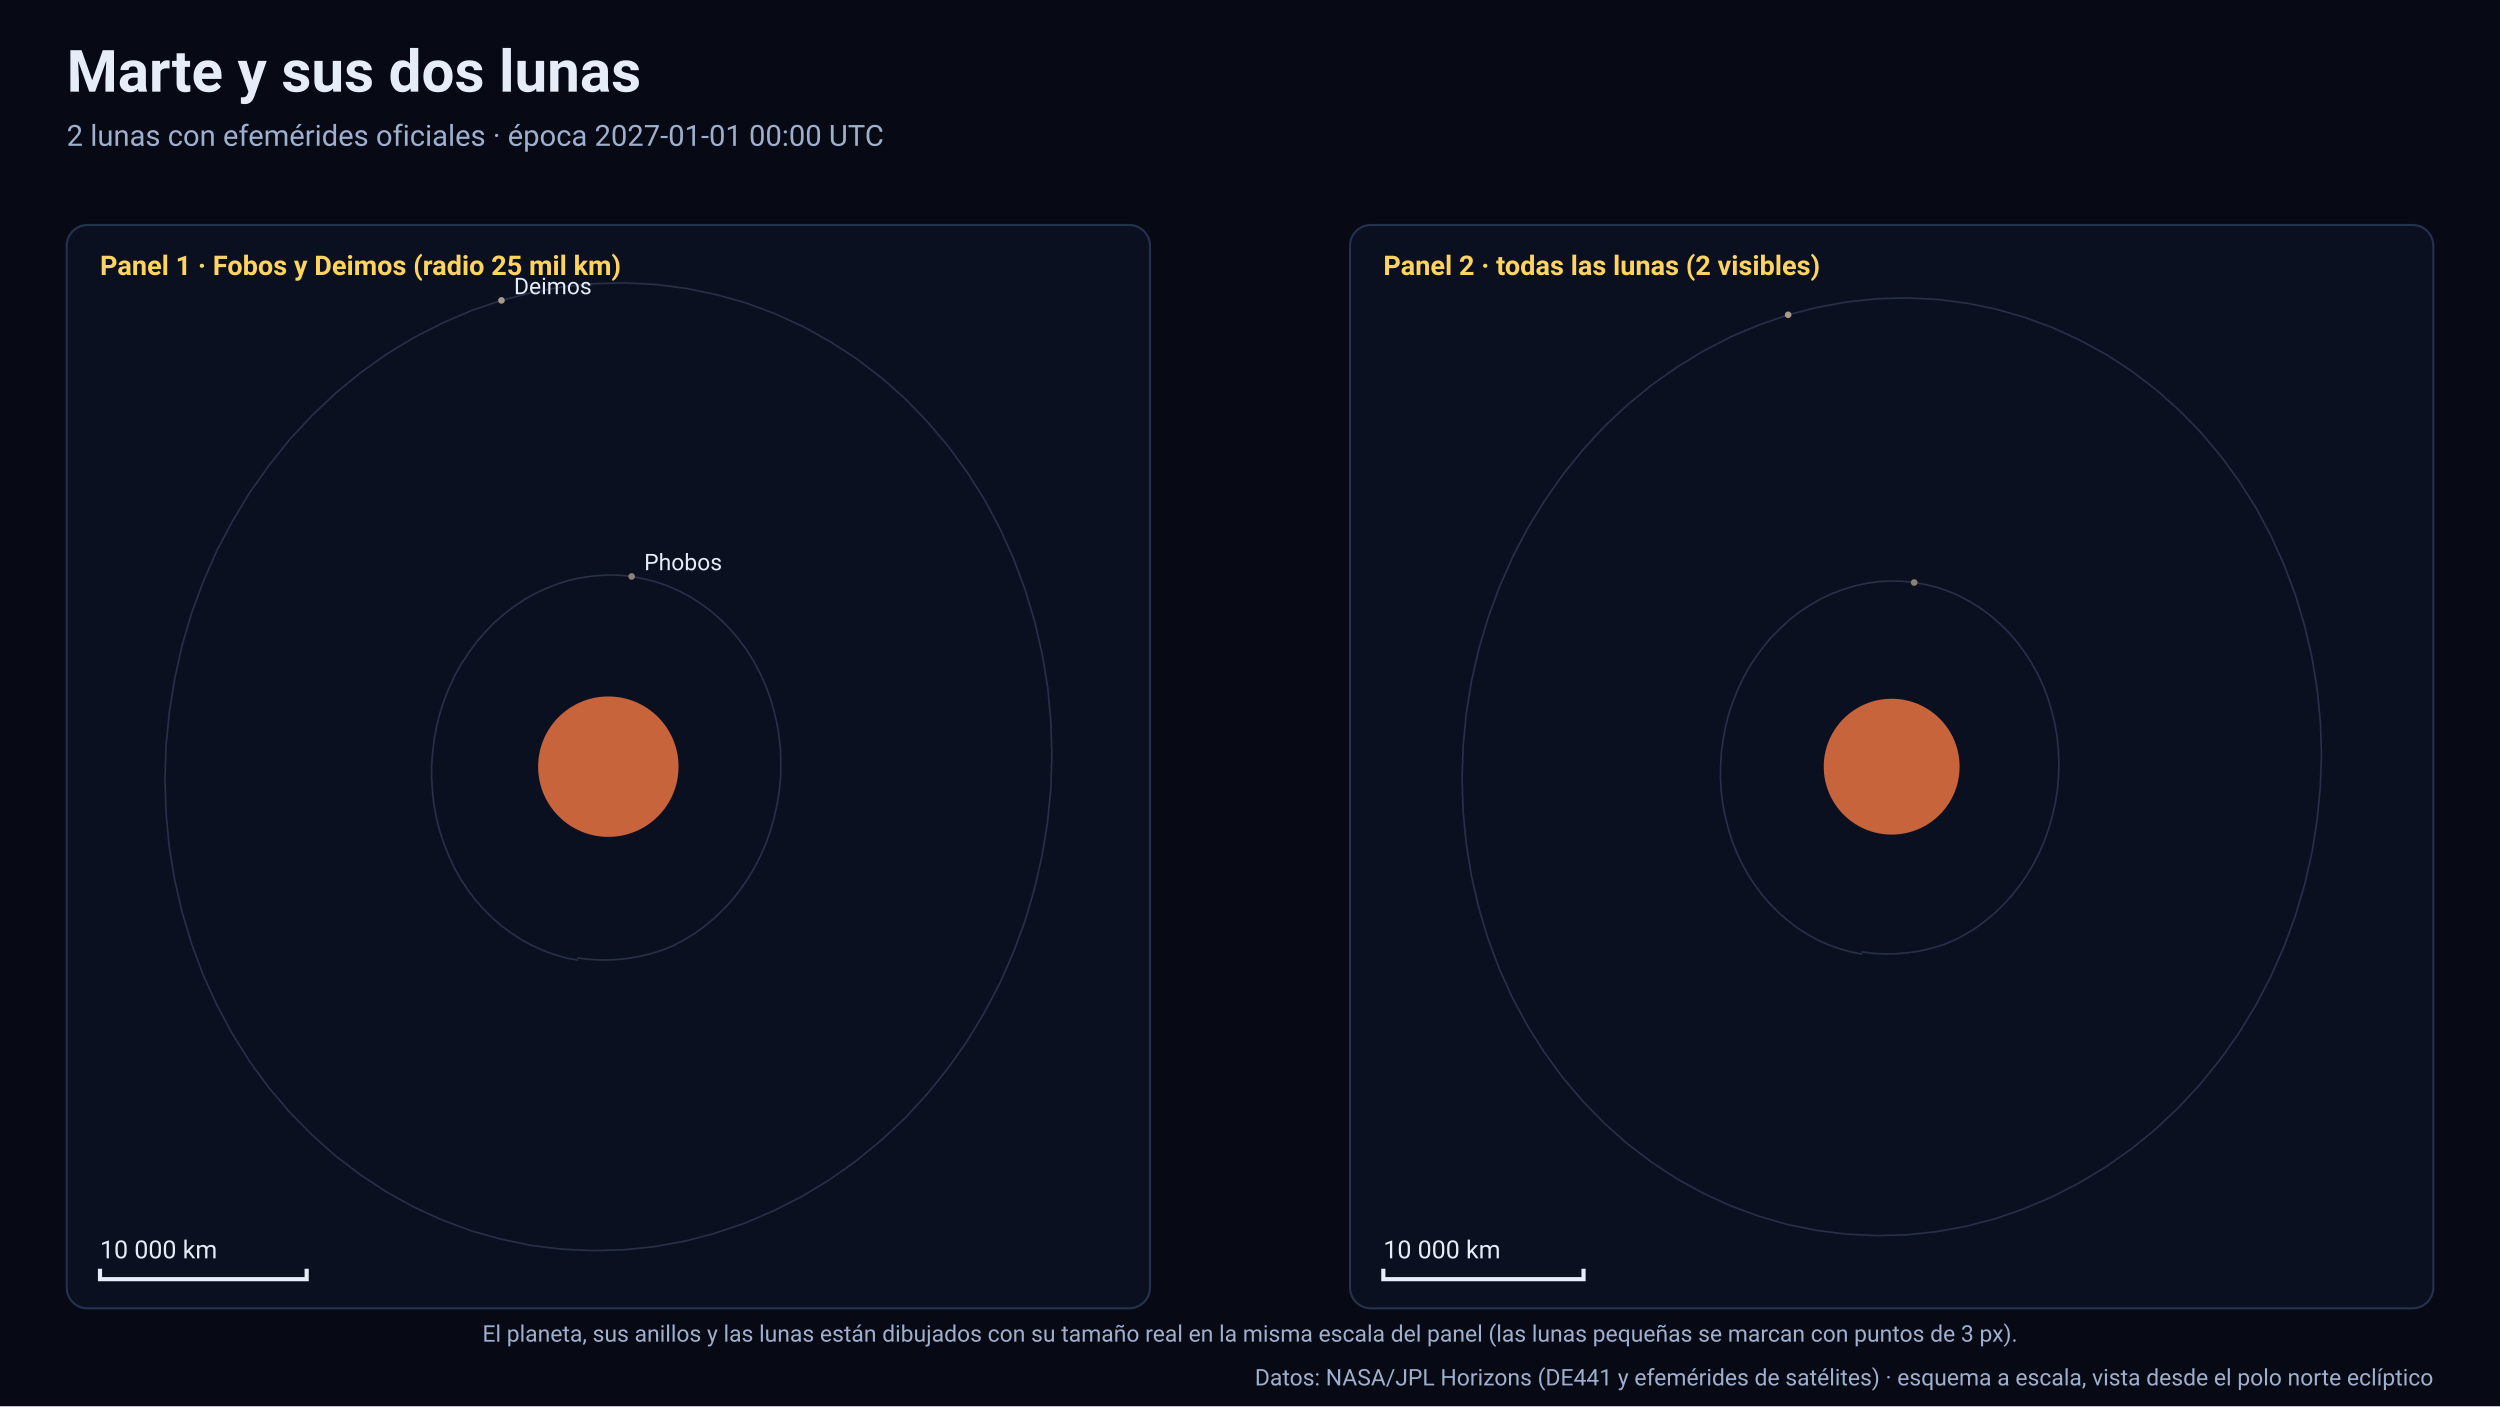
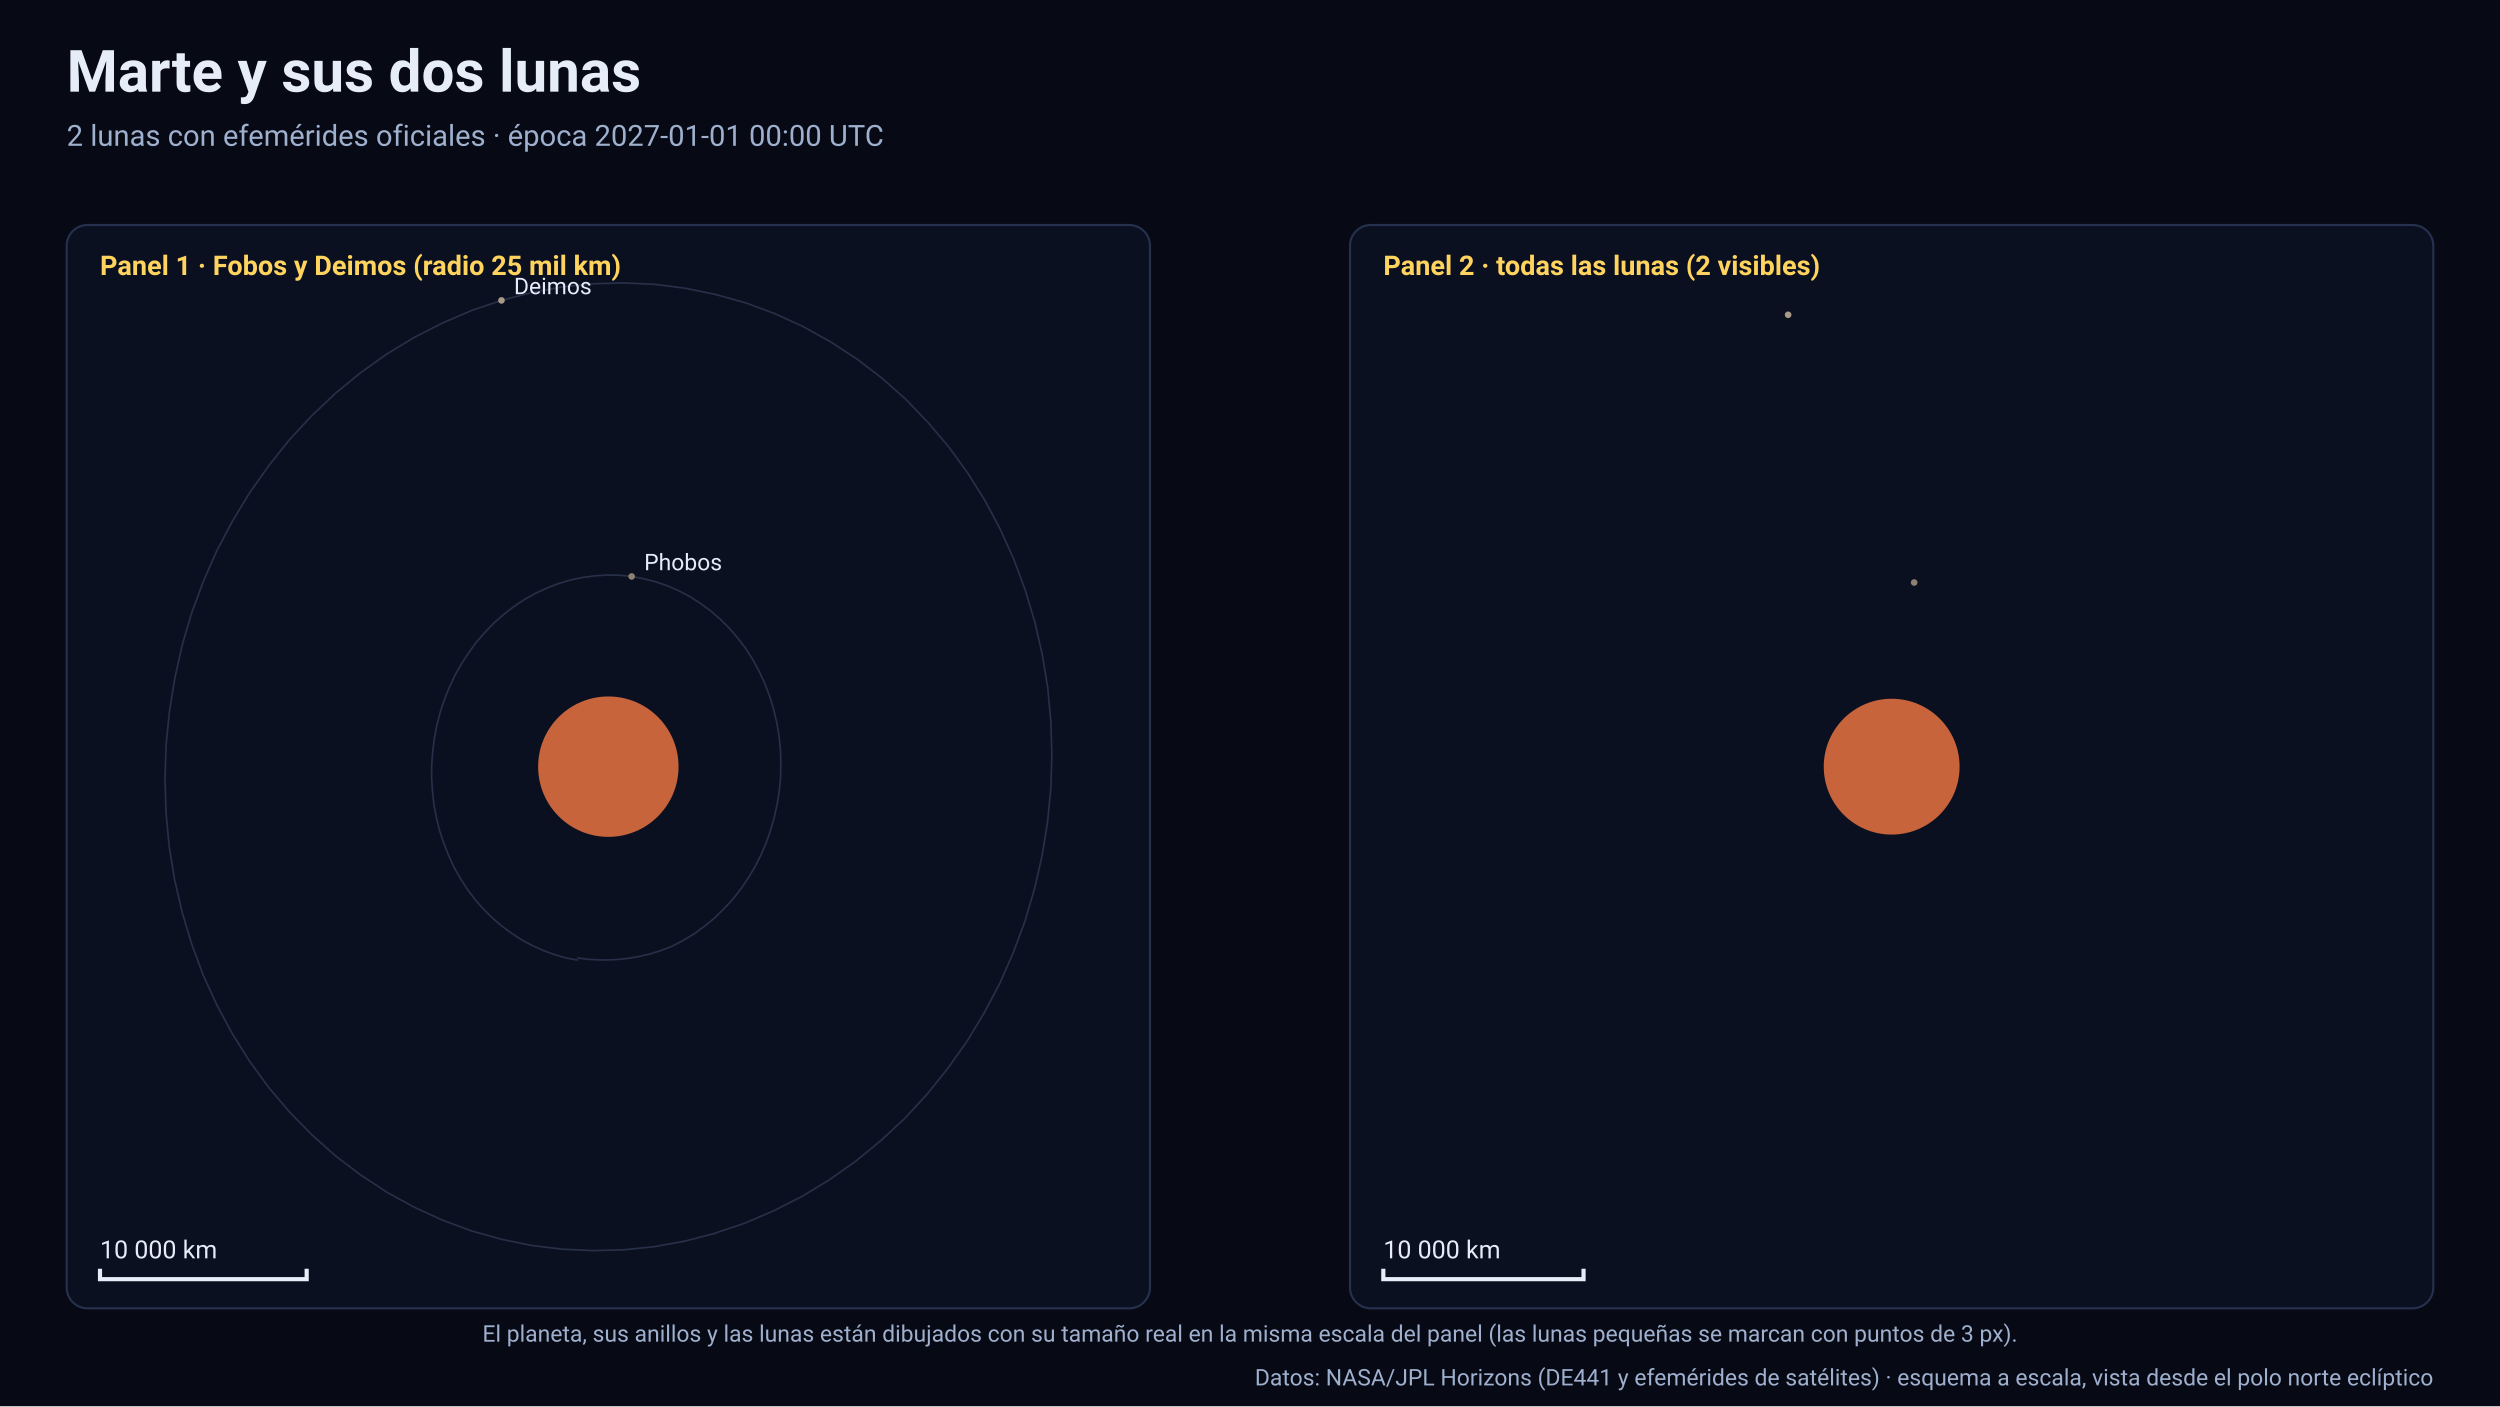
<svg xmlns="http://www.w3.org/2000/svg" viewBox="0 0 1200 675" width="1200" height="675" role="img" aria-labelledby="t d" font-family="system-ui, Segoe UI, Roboto, sans-serif">
  <rect width="1200" height="675" fill="#070a14" />
  <text x="32.0" y="44.0" font-size="28" fill="#e6ecf8" text-anchor="start" font-weight="600">Marte y sus dos lunas</text>
  <text x="32.0" y="70.0" font-size="14" fill="#9fb0cf" text-anchor="start" font-weight="normal">2 lunas con efemérides oficiales · época 2027-01-01 00:00 UTC</text>
  <text x="1168.0" y="665.0" font-size="11" fill="#9fb0cf" text-anchor="end" font-weight="normal">Datos: NASA/JPL Horizons (DE441 y efemérides de satélites) · esquema a escala, vista desde el polo norte eclíptico</text>
  <rect x="32.0" y="108.0" width="520" height="520" rx="10" fill="#0b1020" stroke="#26314f" />
  <clipPath id="cp292">
    <rect x="32.0" y="108.0" width="520" height="520" rx="10" />
  </clipPath>
  <g clip-path="url(#cp292)">
    <circle cx="292.0" cy="368.0" r="33.7" fill="#c8643c" />
    <path d="M277.0 459.8L282.8 460.5L288.6 460.8L294.4 460.7L300.1 460.2L305.9 459.3L311.6 458.0L317.1 456.3L322.6 454.2L327.9 451.4L333.1 448.3L338.0 444.7L342.8 440.8L347.2 436.5L351.5 431.9L355.4 427.0L359.0 421.7L362.3 416.2L365.2 410.5L367.8 404.5L369.9 398.4L371.7 392.1L373.1 385.7L374.1 379.2L374.7 372.7L374.8 366.1L374.6 359.6L373.9 353.0L372.8 346.6L371.3 340.3L369.4 334.1L367.1 328.1L364.4 322.3L361.4 316.7L358.0 311.4L354.2 306.4L350.2 301.7L345.8 297.3L341.2 293.3L336.3 289.7L331.2 286.4L325.9 283.6L320.4 281.2L314.8 279.3L309.0 277.8L303.2 276.7L297.3 276.1L291.4 276.0L285.5 276.4L279.6 277.2L273.8 278.4L268.1 280.1L262.5 282.3L257.0 284.8L251.7 287.8L246.6 291.2L241.8 294.9L237.1 299.0L232.8 303.5L228.7 308.2L225.0 313.3L221.5 318.6L218.4 324.1L215.7 329.9L213.3 335.8L211.3 341.9L209.7 348.1L208.5 354.4L207.7 360.8L207.2 367.2L207.2 373.7L207.6 380.0L208.3 386.4L209.5 392.6L211.0 398.7L213.0 404.7L215.3 410.5L217.9 416.2L220.9 421.5L224.2 426.7L227.9 431.6L231.8 436.1L236.1 440.4L240.6 444.3L245.3 447.8L250.2 451.0L255.4 453.8L260.7 456.2L266.1 458.2L271.7 459.8L277.4 460.9" fill="none" stroke="#7d93c0" stroke-opacity="0.25" stroke-width="0.8" />
    <path d="M343.0 592.0L357.3 587.2L371.3 581.2L384.9 574.3L398.1 566.3L410.7 557.4L422.8 547.5L434.3 536.8L445.0 525.2L454.9 512.9L464.1 499.9L472.4 486.2L479.9 472.0L486.4 457.2L492.0 442.1L496.6 426.5L500.2 410.7L502.8 394.7L504.4 378.5L504.9 362.3L504.4 346.1L502.9 330.0L500.3 314.2L496.7 298.5L492.1 283.2L486.6 268.4L480.1 254.0L472.7 240.1L464.4 226.9L455.3 214.4L445.3 202.6L434.7 191.6L423.3 181.5L411.3 172.3L398.7 164.1L385.6 156.8L372.0 150.6L358.0 145.4L343.7 141.4L329.2 138.4L314.5 136.5L299.7 135.8L284.8 136.2L270.0 137.7L255.3 140.4L240.7 144.2L226.4 149.0L212.5 155.0L198.9 161.9L185.7 169.9L173.1 178.9L161.1 188.7L149.7 199.5L139.0 211.0L129.1 223.4L119.9 236.4L111.6 250.1L104.1 264.3L97.6 279.1L92.0 294.2L87.4 309.8L83.9 325.6L81.3 341.7L79.7 357.8L79.2 374.1L79.7 390.2L81.2 406.3L83.8 422.2L87.4 437.8L92.0 453.1L97.5 468.0L104.1 482.4L111.5 496.2L119.8 509.4L128.9 521.9L138.9 533.7L149.6 544.6L160.9 554.7L173.0 563.9L185.6 572.2L198.7 579.4L212.2 585.6L226.2 590.8L240.5 594.8L255.0 597.8L269.7 599.6L284.5 600.3L299.4 599.9L314.2 598.4L328.9 595.7L343.5 591.9" fill="none" stroke="#7d93c0" stroke-opacity="0.25" stroke-width="0.8" />
    <circle cx="303.2" cy="276.7" r="1.6" fill="#8d8174" />
    <circle cx="240.7" cy="144.2" r="1.6" fill="#a89a88" />
    <text x="309.2" y="273.7" font-size="11" fill="#e6ecf8" text-anchor="start" font-weight="normal">Phobos</text>
    <text x="246.7" y="141.2" font-size="11" fill="#e6ecf8" text-anchor="start" font-weight="normal">Deimos</text>
  </g>
  <path d="M48.0 609.0V614.0H147.2V609.0" fill="none" stroke="#e6ecf8" stroke-width="2" />
  <text x="48.0" y="604.0" font-size="12" fill="#e6ecf8" text-anchor="start" font-weight="normal">10 000 km</text>
  <text x="48.0" y="132.0" font-size="13" fill="#ffd45e" text-anchor="start" font-weight="600">Panel 1 · Fobos y Deimos (radio 25 mil km)</text>
  <rect x="648.0" y="108.0" width="520" height="520" rx="10" fill="#0b1020" stroke="#26314f" />
  <clipPath id="cp908">
    <rect x="648.0" y="108.0" width="520" height="520" rx="10" />
  </clipPath>
  <g clip-path="url(#cp908)">
    <circle cx="908.0" cy="368.0" r="32.6" fill="#c8643c" />
-     <path d="M893.5 456.9L899.1 457.6L904.7 457.9L910.3 457.8L915.9 457.3L921.4 456.5L926.9 455.2L932.4 453.6L937.6 451.5L942.8 448.8L947.8 445.8L952.6 442.3L957.2 438.5L961.5 434.4L965.6 429.9L969.4 425.1L972.9 420.1L976.1 414.7L978.9 409.2L981.4 403.4L983.5 397.4L985.2 391.3L986.6 385.2L987.6 378.9L988.1 372.5L988.3 366.2L988.0 359.8L987.4 353.5L986.3 347.3L984.8 341.1L983.0 335.2L980.8 329.3L978.2 323.7L975.2 318.3L971.9 313.2L968.3 308.3L964.3 303.7L960.1 299.5L955.6 295.6L950.9 292.1L945.9 289.0L940.8 286.2L935.5 283.9L930.0 282.0L924.5 280.6L918.8 279.6L913.1 279.0L907.4 278.9L901.7 279.2L896.0 280.0L890.4 281.2L884.8 282.9L879.4 284.9L874.1 287.4L869.0 290.3L864.0 293.6L859.3 297.2L854.9 301.2L850.6 305.5L846.7 310.1L843.1 315.0L839.7 320.1L836.7 325.5L834.1 331.1L831.8 336.8L829.8 342.7L828.3 348.7L827.1 354.9L826.3 361.0L825.9 367.3L825.8 373.5L826.2 379.7L826.9 385.8L828.1 391.8L829.6 397.8L831.4 403.6L833.6 409.2L836.2 414.7L839.1 419.9L842.4 424.9L845.9 429.6L849.7 434.0L853.8 438.1L858.2 441.9L862.7 445.4L867.5 448.4L872.5 451.2L877.7 453.5L883.0 455.4L888.4 456.9L893.9 458.0" fill="none" stroke="#7d93c0" stroke-opacity="0.25" stroke-width="0.8" />
-     <path d="M957.4 585.1L971.2 580.3L984.8 574.6L998.0 567.8L1010.8 560.1L1023.0 551.5L1034.8 541.9L1045.8 531.5L1056.2 520.3L1065.8 508.4L1074.7 495.8L1082.8 482.5L1090.0 468.7L1096.3 454.5L1101.7 439.8L1106.2 424.7L1109.7 409.4L1112.2 393.8L1113.7 378.2L1114.3 362.5L1113.8 346.8L1112.3 331.2L1109.8 315.8L1106.3 300.7L1101.9 285.9L1096.5 271.5L1090.2 257.5L1083.1 244.1L1075.0 231.3L1066.2 219.2L1056.6 207.8L1046.2 197.1L1035.2 187.3L1023.6 178.4L1011.4 170.4L998.6 163.4L985.5 157.4L972.0 152.4L958.1 148.4L944.0 145.5L929.8 143.7L915.4 143.0L901.0 143.4L886.7 144.9L872.4 147.5L858.3 151.1L844.5 155.9L830.9 161.6L817.8 168.4L805.1 176.1L792.8 184.8L781.2 194.3L770.1 204.7L759.8 215.9L750.1 227.9L741.3 240.5L733.2 253.7L726.0 267.5L719.7 281.8L714.3 296.5L709.8 311.6L706.3 327.0L703.8 342.5L702.3 358.2L701.8 373.9L702.3 389.5L703.8 405.1L706.3 420.5L709.8 435.7L714.2 450.5L719.6 464.9L725.9 478.8L733.1 492.2L741.2 505.0L750.0 517.1L759.7 528.5L770.0 539.1L781.0 548.9L792.7 557.8L804.9 565.8L817.6 572.8L830.7 578.8L844.3 583.8L858.1 587.8L872.2 590.6L886.4 592.4L900.8 593.1L915.2 592.7L929.5 591.2L943.8 588.6L957.9 584.9" fill="none" stroke="#7d93c0" stroke-opacity="0.25" stroke-width="0.8" />
    <circle cx="918.8" cy="279.6" r="1.6" fill="#8d8174" />
    <circle cx="858.3" cy="151.1" r="1.6" fill="#a89a88" />
  </g>
  <path d="M664.0 609.0V614.0H760.1V609.0" fill="none" stroke="#e6ecf8" stroke-width="2" />
  <text x="664.0" y="604.0" font-size="12" fill="#e6ecf8" text-anchor="start" font-weight="normal">10 000 km</text>
  <text x="664.0" y="132.0" font-size="13" fill="#ffd45e" text-anchor="start" font-weight="600">Panel 2 · todas las lunas (2 visibles)</text>
  <text x="600.0" y="644.0" font-size="11" fill="#9fb0cf" text-anchor="middle" font-weight="normal">El planeta, sus anillos y las lunas están dibujados con su tamaño real en la misma escala del panel (las lunas pequeñas se marcan con puntos de 3 px).</text>
</svg>
